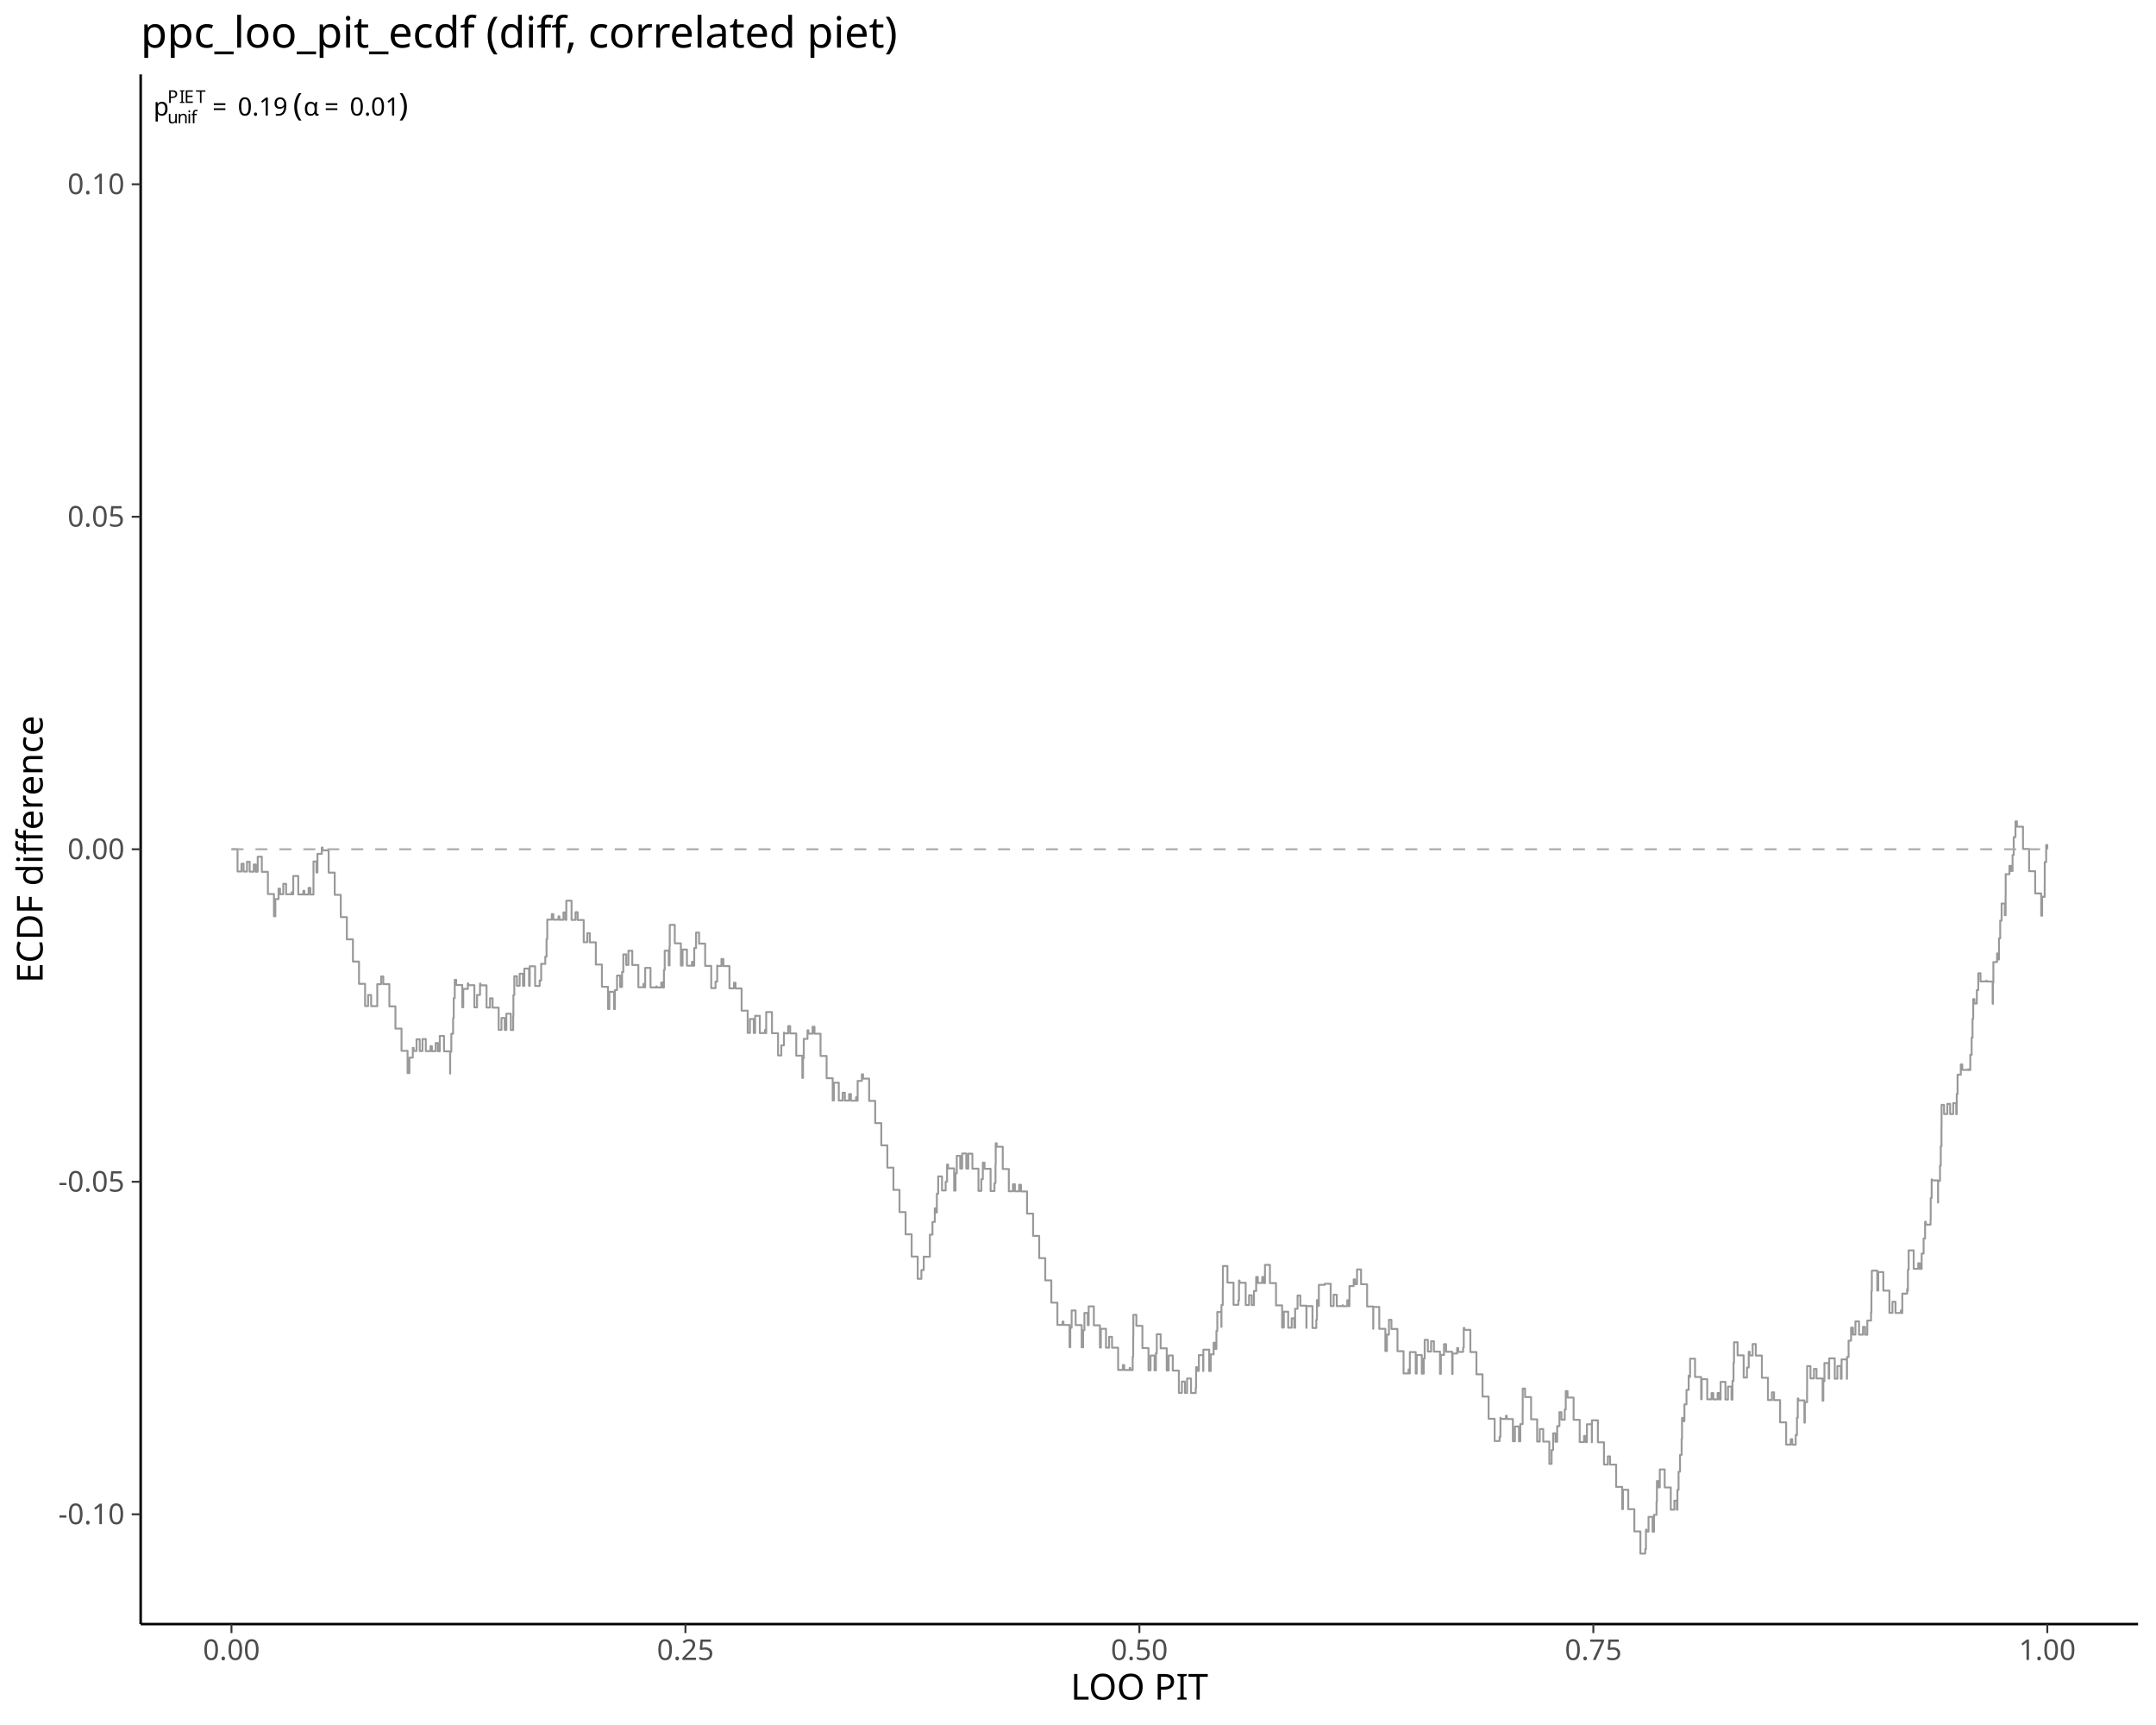
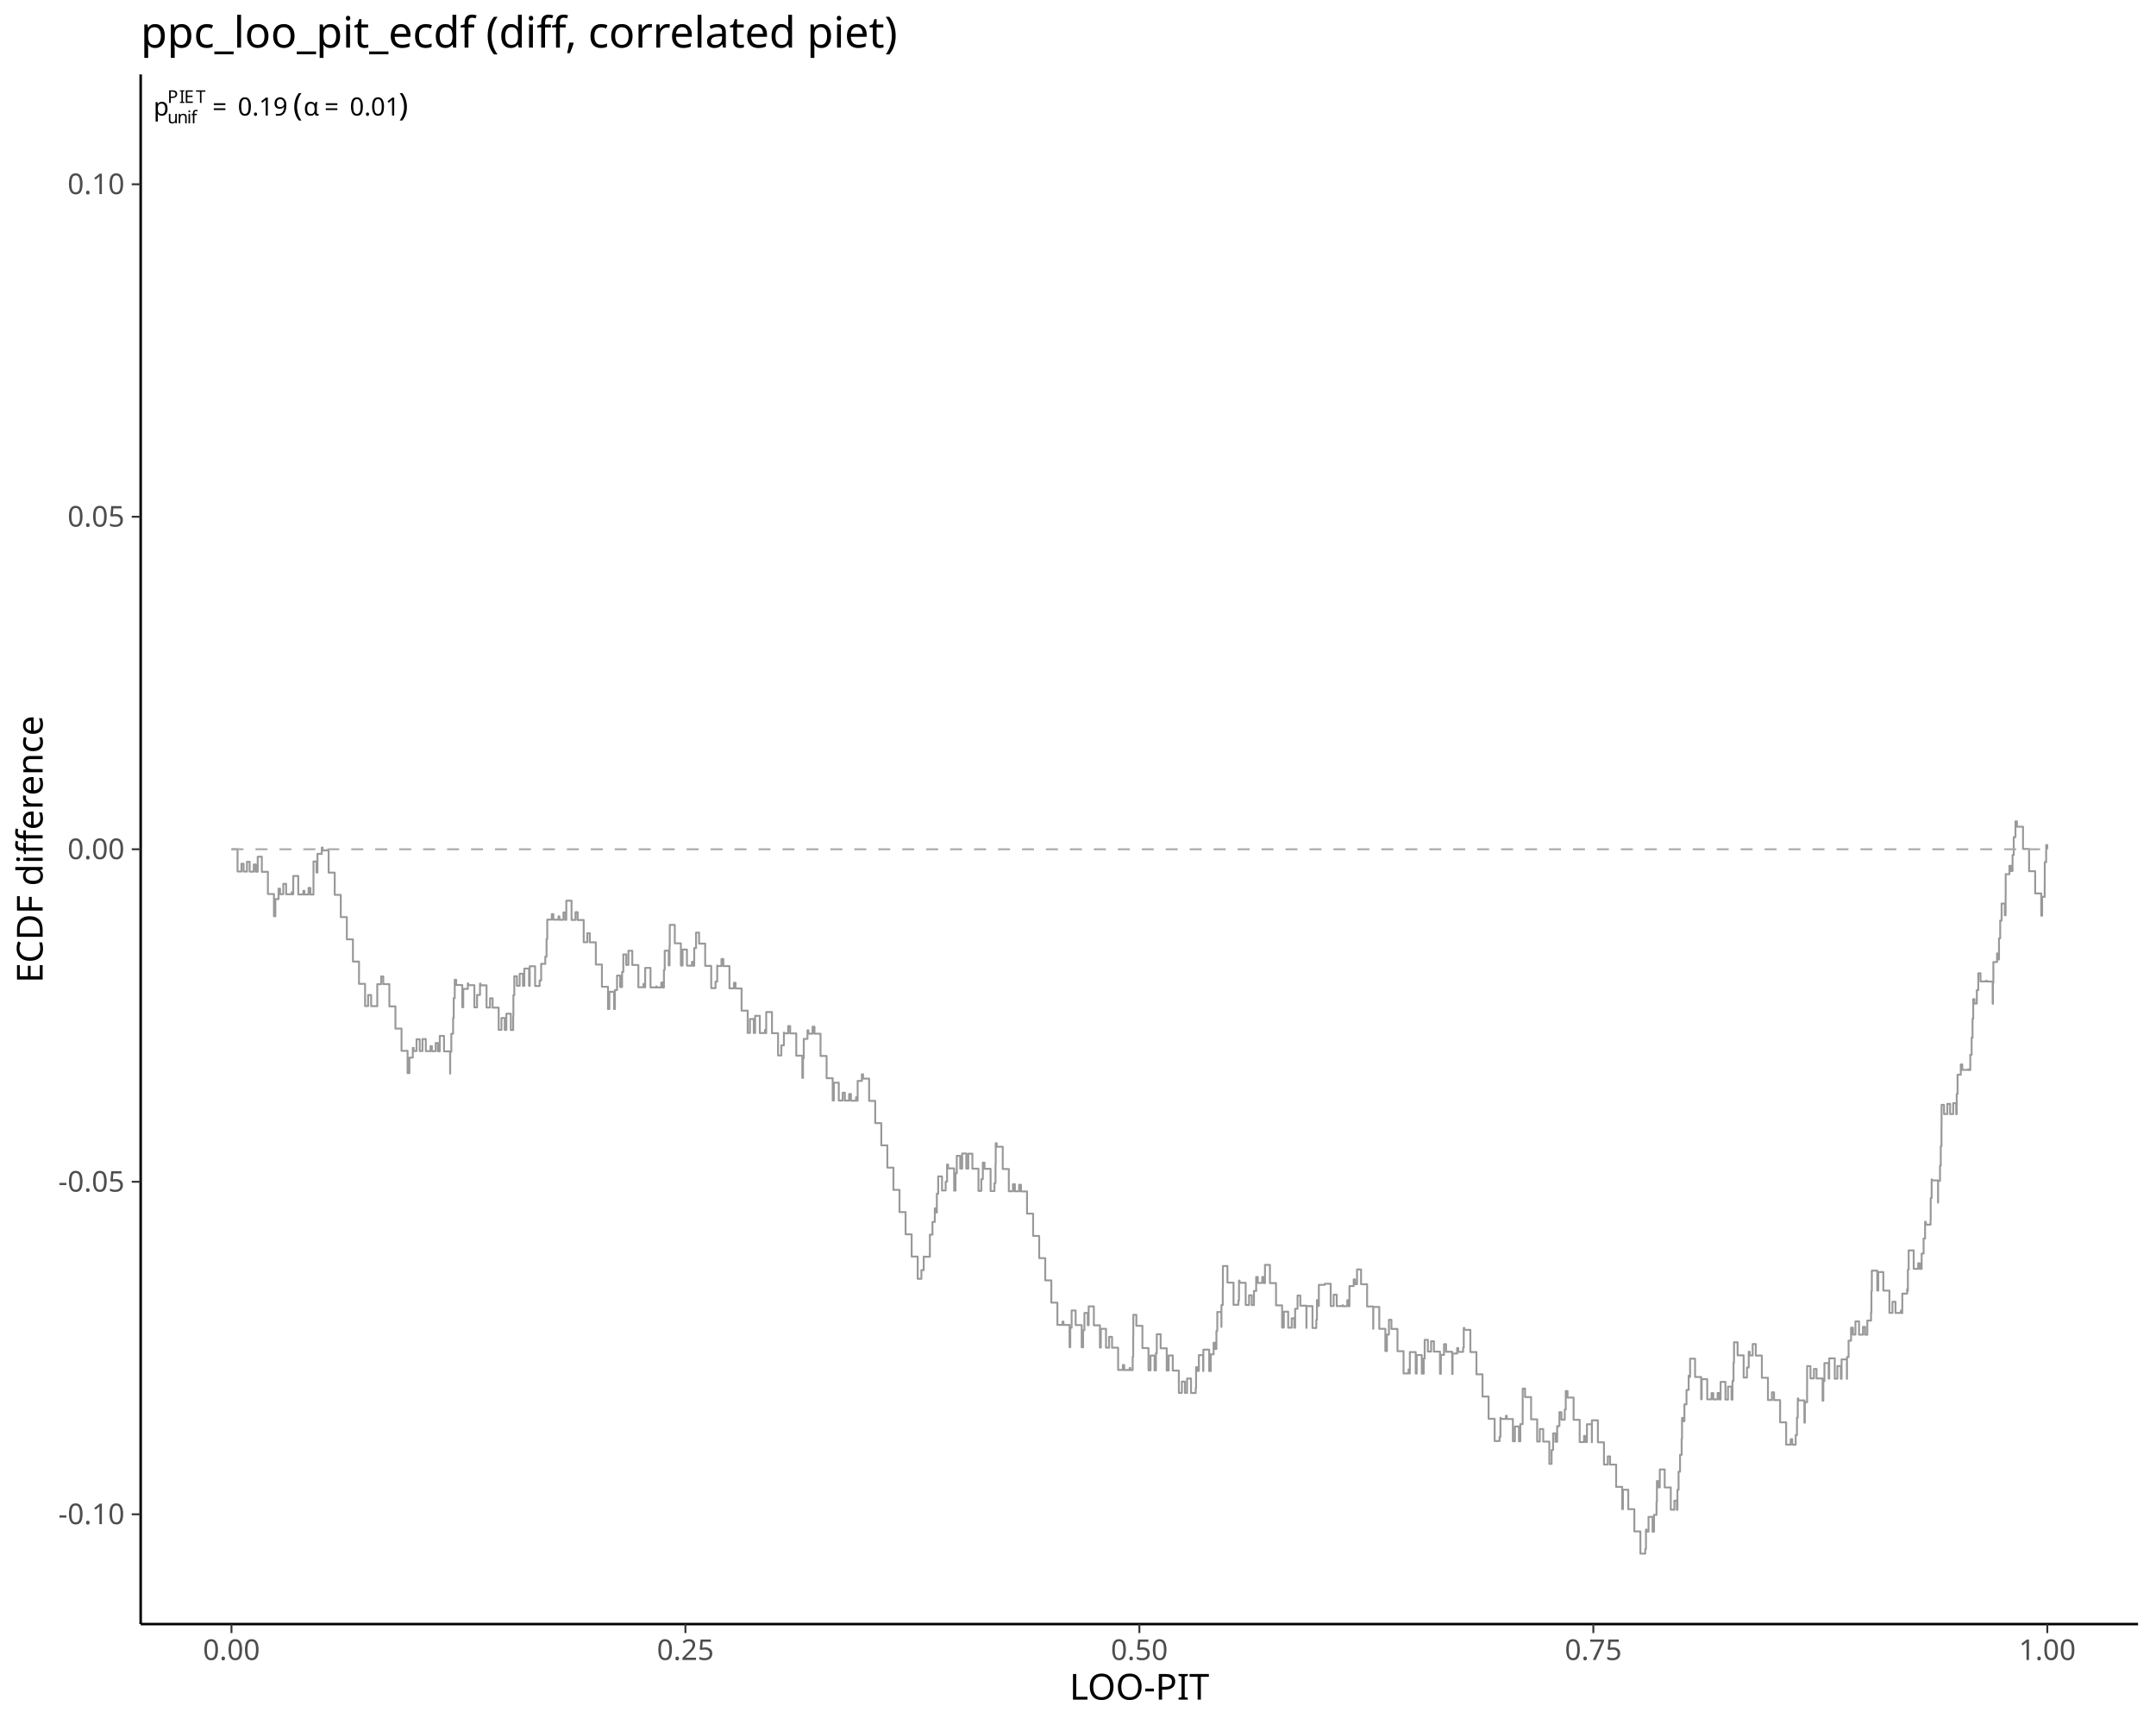
<svg xmlns="http://www.w3.org/2000/svg" class="svglite" data-engine-version="2.0" width="720.00pt" height="576.00pt" viewBox="0 0 720.00 576.00">
  <defs>
    <style type="text/css">
    .svglite line, .svglite polyline, .svglite polygon, .svglite path, .svglite rect, .svglite circle {
      fill: none;
      stroke: #000000;
      stroke-linecap: round;
      stroke-linejoin: round;
      stroke-miterlimit: 10.00;
    }
  </style>
  </defs>
  <rect width="100%" height="100%" style="stroke: none; fill: #FFFFFF;" />
  <defs>
    <clipPath id="cpMC4wMHw3MjAuMDB8MC4wMHw1NzYuMDA=">
      <rect x="0.00" y="0.00" width="720.00" height="576.00" />
    </clipPath>
  </defs>
  <g clip-path="url(#cpMC4wMHw3MjAuMDB8MC4wMHw1NzYuMDA=)">
</g>
  <defs>
    <clipPath id="cpNDYuOTh8NzE0LjAyfDI0Ljg1fDU0Mi4zMA==">
      <rect x="46.98" y="24.85" width="667.04" height="517.45" />
    </clipPath>
  </defs>
  <g clip-path="url(#cpNDYuOTh8NzE0LjAyfDI0Ljg1fDU0Mi4zMA==)">
    <polyline points="77.30,283.58 79.33,283.58 79.33,291.01 80.64,291.01 80.64,288.41 81.35,288.41 81.35,291.03 82.48,291.03 82.48,287.76 83.38,287.76 83.38,291.06 84.75,291.06 84.75,288.66 85.41,288.66 85.41,291.08 86.06,291.08 86.06,286.07 87.44,286.07 87.44,291.11 89.47,291.11 89.47,298.53 91.49,298.53 91.49,305.96 91.95,305.96 91.95,300.21 93.02,300.21 93.02,296.74 93.52,296.74 93.52,298.58 94.60,298.58 94.60,295.13 95.55,295.13 95.55,298.61 97.39,298.61 97.39,297.95 97.58,297.95 97.58,298.63 97.93,298.63 97.93,292.51 99.61,292.51 99.61,298.66 101.30,298.66 101.30,297.45 101.64,297.45 101.64,298.68 103.05,298.68 103.05,296.48 103.66,296.48 103.66,298.71 104.68,298.71 104.68,295.04 104.69,295.04 104.69,287.65 105.69,287.65 105.69,291.33 106.02,291.33 106.02,285.12 107.46,285.12 107.46,283.00 107.72,283.00 107.72,283.95 109.75,283.95 109.75,291.38 111.78,291.38 111.78,298.80 113.80,298.80 113.80,306.23 115.83,306.23 115.83,313.66 117.86,313.66 117.86,321.08 119.89,321.08 119.89,328.51 121.92,328.51 121.92,335.94 122.93,335.94 122.93,332.25 123.94,332.25 123.94,335.96 125.92,335.96 125.92,335.80 125.97,335.80 125.97,335.99 125.99,335.99 125.99,328.64 127.30,328.64 127.30,326.04 128.00,326.04 128.00,328.61 130.03,328.61 130.03,336.04 132.06,336.04 132.06,343.46 134.09,343.46 134.09,350.89 136.11,350.89 136.11,358.32 136.72,358.32 136.72,353.15 137.85,353.15 137.85,349.89 138.14,349.89 138.14,350.94 139.10,350.94 139.10,347.04 140.17,347.04 140.17,350.96 141.09,350.96 141.09,346.95 142.20,346.95 142.20,350.99 143.77,350.99 143.77,349.33 144.23,349.33 144.23,351.01 145.50,351.01 145.50,348.28 146.25,348.28 146.25,351.04 146.87,351.04 146.87,345.90 148.28,345.90 148.28,351.06 150.31,351.06 150.31,358.49 150.34,358.49 150.34,351.19 150.72,351.19 150.72,345.19 151.31,345.19 151.31,339.93 151.52,339.93 151.52,333.30 151.86,333.30 151.86,327.17 152.34,327.17 152.34,328.91 154.37,328.91 154.37,336.33 154.71,336.33 154.71,330.21 156.24,330.21 156.24,328.38 156.39,328.38 156.39,328.96 158.42,328.96 158.42,336.38 159.31,336.38 159.31,332.22 160.30,332.22 160.30,328.44 160.45,328.44 160.45,329.01 162.48,329.01 162.48,336.43 163.65,336.43 163.65,333.34 164.51,333.34 164.51,336.46 166.53,336.46 166.53,343.88 167.47,343.88 167.47,339.91 168.56,339.91 168.56,343.91 169.10,343.91 169.10,338.48 170.59,338.48 170.59,343.93 171.38,343.93 171.38,339.43 171.45,339.43 171.45,332.27 171.75,332.27 171.75,325.98 172.62,325.98 172.62,329.15 173.54,329.15 173.54,325.14 174.65,325.14 174.65,329.18 175.10,329.18 175.10,323.42 176.68,323.42 176.68,329.20 176.91,329.20 176.91,322.65 178.70,322.65 178.70,329.23 180.22,329.23 180.22,327.40 180.72,327.40 180.72,321.80 180.73,321.80 180.73,321.85 182.10,321.85 182.10,319.45 182.52,319.45 182.52,313.59 182.76,313.59 182.76,307.07 182.76,307.07 182.76,307.07 184.28,307.07 184.28,305.24 184.79,305.24 184.79,307.10 186.51,307.10 186.51,305.99 186.82,305.99 186.82,307.12 188.17,307.12 188.17,304.67 188.84,304.67 188.84,307.15 189.12,307.15 189.12,300.75 190.87,300.75 190.87,307.17 192.19,307.17 192.19,304.59 192.90,304.59 192.90,307.20 194.93,307.20 194.93,314.62 196.13,314.62 196.13,311.61 196.96,311.61 196.96,314.65 198.98,314.65 198.98,322.07 201.01,322.07 201.01,329.50 203.04,329.50 203.04,336.93 203.49,336.93 203.49,331.18 205.07,331.18 205.07,336.95 205.35,336.95 205.35,330.59 206.06,330.59 206.06,325.76 207.10,325.76 207.10,329.58 207.74,329.58 207.74,324.54 208.16,324.54 208.16,318.67 209.13,318.67 209.13,322.20 209.86,322.20 209.86,317.47 211.15,317.47 211.15,322.22 213.18,322.22 213.18,329.65 214.89,329.65 214.89,328.52 215.21,328.52 215.21,329.67 215.46,329.67 215.46,323.19 217.24,323.19 217.24,329.70 219.17,329.70 219.17,329.36 219.27,329.36 219.27,329.72 220.84,329.72 220.84,328.07 221.29,328.07 221.29,329.75 221.72,329.75 221.72,323.90 221.98,323.90 221.98,317.45 223.32,317.45 223.32,322.37 223.60,322.37 223.60,315.99 223.67,315.99 223.67,308.83 225.35,308.83 225.35,314.99 227.38,314.99 227.38,322.42 227.94,322.42 227.94,317.07 229.41,317.07 229.41,322.45 231.08,322.45 231.08,321.17 231.43,321.17 231.43,322.47 231.84,322.47 231.84,316.57 232.45,316.57 232.45,311.40 233.46,311.40 233.46,315.09 235.49,315.09 235.49,322.52 237.52,322.52 237.52,329.95 238.95,329.95 238.95,327.79 239.51,327.79 239.51,322.42 239.55,322.42 239.55,322.57 240.93,322.57 240.93,320.23 241.57,320.23 241.57,322.59 243.60,322.59 243.60,330.02 245.11,330.02 245.11,328.15 245.63,328.15 245.63,330.05 247.66,330.05 247.66,337.47 249.69,337.47 249.69,344.90 250.44,344.90 250.44,340.26 251.72,340.26 251.72,344.92 252.17,344.92 252.17,339.20 253.74,339.20 253.74,344.95 255.48,344.95 255.48,343.90 255.77,343.90 255.77,344.97 255.87,344.97 255.87,337.94 257.80,337.94 257.80,345.00 259.83,345.00 259.83,352.43 260.92,352.43 260.92,349.04 261.79,349.04 261.79,344.80 261.86,344.80 261.86,345.05 263.21,345.05 263.21,342.62 263.88,342.62 263.88,345.07 265.91,345.07 265.91,352.50 267.94,352.50 267.94,359.93 268.17,359.93 268.17,353.36 268.42,353.36 268.42,346.89 269.66,346.89 269.66,344.02 269.97,344.02 269.97,345.15 271.36,345.15 271.36,342.84 272.00,342.84 272.00,345.17 274.02,345.17 274.02,352.60 276.05,352.60 276.05,360.03 278.08,360.03 278.08,367.45 278.48,367.45 278.48,361.52 280.11,361.52 280.11,367.48 281.42,367.48 281.42,364.88 282.14,364.88 282.14,367.50 283.56,367.50 283.56,365.32 284.17,365.32 284.17,367.53 285.88,367.53 285.88,366.39 286.19,366.39 286.19,367.55 286.41,367.55 286.41,360.93 287.82,360.93 287.82,358.72 288.22,358.72 288.22,360.17 290.25,360.17 290.25,367.60 292.28,367.60 292.28,375.03 294.31,375.03 294.31,382.45 296.33,382.45 296.33,389.88 298.36,389.88 298.36,397.31 300.39,397.31 300.39,404.73 302.42,404.73 302.42,412.16 304.45,412.16 304.45,419.59 306.47,419.59 306.47,427.01 307.70,427.01 307.70,424.11 308.48,424.11 308.48,419.57 308.50,419.57 308.50,419.64 310.47,419.64 310.47,419.43 310.53,419.43 310.53,419.66 310.53,419.66 310.53,412.27 311.40,412.27 311.40,408.03 312.18,408.03 312.18,403.49 312.56,403.49 312.56,404.88 312.86,404.88 312.86,398.59 313.31,398.59 313.31,392.82 314.59,392.82 314.59,397.51 315.81,397.51 315.81,394.59 316.27,394.59 316.27,388.87 316.61,388.87 316.61,390.13 318.64,390.13 318.64,397.56 319.09,397.56 319.09,391.78 319.52,391.78 319.52,385.95 320.67,385.95 320.67,390.18 321.32,390.18 321.32,385.16 322.70,385.16 322.70,390.20 323.36,390.20 323.36,385.23 324.73,385.23 324.73,390.23 326.76,390.23 326.76,397.65 327.71,397.65 327.71,393.75 328.22,393.75 328.22,388.22 328.78,388.22 328.78,390.28 330.81,390.28 330.81,397.70 332.11,397.70 332.11,395.05 332.45,395.05 332.45,388.90 332.52,388.90 332.52,381.75 332.84,381.75 332.84,382.92 334.87,382.92 334.87,390.35 336.90,390.35 336.90,397.78 338.28,397.78 338.28,395.43 338.92,395.43 338.92,397.80 340.34,397.80 340.34,395.60 340.95,395.60 340.95,397.83 342.98,397.83 342.98,405.25 345.01,405.25 345.01,412.68 347.04,412.68 347.04,420.11 349.06,420.11 349.06,427.53 351.09,427.53 351.09,434.96 353.12,434.96 353.12,442.39 354.84,442.39 354.84,441.30 355.15,441.30 355.15,442.41 357.18,442.41 357.18,449.84 357.42,449.84 357.42,443.35 357.87,443.35 357.87,437.58 359.21,437.58 359.21,442.46 361.23,442.46 361.23,449.89 361.70,449.89 361.70,444.19 362.14,444.19 362.14,438.41 363.26,438.41 363.26,442.51 363.56,442.51 363.56,436.21 365.29,436.21 365.29,442.54 367.32,442.54 367.32,449.96 367.63,449.96 367.63,443.70 369.35,443.70 369.35,449.99 370.38,449.99 370.38,446.39 371.37,446.39 371.37,450.01 373.40,450.01 373.40,457.44 374.98,457.44 374.98,455.81 375.43,455.81 375.43,457.46 377.26,457.46 377.26,456.77 377.46,456.77 377.46,457.49 378.26,457.49 378.26,453.03 378.43,453.03 378.43,446.24 378.48,446.24 378.48,439.04 379.49,439.04 379.49,442.71 381.51,442.71 381.51,450.14 383.54,450.14 383.54,457.56 384.22,457.56 384.22,452.64 385.57,452.64 385.57,457.59 386.02,457.59 386.02,451.84 386.31,451.84 386.31,445.51 387.60,445.51 387.60,450.21 389.63,450.21 389.63,457.64 390.27,457.64 390.27,452.61 391.65,452.61 391.65,457.66 393.68,457.66 393.68,465.09 394.68,465.09 394.68,461.34 395.71,461.34 395.71,465.11 396.42,465.11 396.42,460.31 397.74,460.31 397.74,465.14 399.32,465.14 399.32,463.53 399.43,463.53 399.43,456.52 399.77,456.52 399.77,457.76 400.35,457.76 400.35,452.49 401.80,452.49 401.80,457.79 401.87,457.79 401.87,450.66 403.82,450.66 403.82,457.81 404.32,457.81 404.32,452.23 405.29,452.23 405.29,448.36 405.85,448.36 405.85,450.43 406.23,450.43 406.23,444.41 406.52,444.41 406.52,438.09 407.88,438.09 407.88,443.06 407.91,443.06 407.91,435.77 408.34,435.77 408.34,429.92 408.39,429.92 408.39,422.73 409.91,422.73 409.91,428.28 411.94,428.28 411.94,435.70 413.56,435.70 413.56,434.25 413.77,434.25 413.77,427.60 413.96,427.60 413.96,428.33 415.99,428.33 415.99,435.75 417.13,435.75 417.13,432.51 418.02,432.51 418.02,435.78 418.76,435.78 418.76,431.07 419.50,431.07 419.50,426.40 420.05,426.40 420.05,428.40 421.53,428.40 421.53,426.41 422.08,426.41 422.08,428.43 422.44,428.43 422.44,422.36 424.10,422.36 424.10,428.45 426.13,428.45 426.13,435.88 428.16,435.88 428.16,443.30 428.73,443.30 428.73,437.98 430.19,437.98 430.19,443.33 431.36,443.33 431.36,440.20 432.22,440.20 432.22,443.35 432.51,443.35 432.51,437.02 433.32,437.02 433.32,432.60 434.25,432.60 434.25,435.98 436.27,435.98 436.27,443.40 436.31,443.40 436.31,436.13 438.30,436.13 438.30,443.43 439.58,443.43 439.58,440.72 439.80,440.72 439.80,434.10 440.33,434.10 440.33,436.05 440.43,436.05 440.43,429.03 442.35,429.03 442.35,428.66 442.36,428.66 442.36,428.67 444.39,428.67 444.39,436.10 445.37,436.10 445.37,432.32 446.41,432.32 446.41,436.12 448.36,436.12 448.36,435.84 448.44,435.84 448.44,436.15 449.92,436.15 449.92,434.16 450.47,434.16 450.47,436.17 450.65,436.17 450.65,429.43 452.07,429.43 452.07,427.21 452.50,427.21 452.50,428.80 453.18,428.80 453.18,423.89 454.53,423.89 454.53,428.82 456.55,428.82 456.55,436.25 458.58,436.25 458.58,443.68 458.62,443.68 458.62,436.41 460.61,436.41 460.61,443.70 462.64,443.70 462.64,451.13 463.16,451.13 463.16,445.63 463.84,445.63 463.84,440.70 464.67,440.70 464.67,443.75 466.69,443.75 466.69,451.18 468.72,451.18 468.72,458.60 470.38,458.60 470.38,457.28 470.75,457.28 470.75,458.63 470.82,458.63 470.82,451.48 472.78,451.48 472.78,458.65 473.11,458.65 473.11,452.48 474.81,452.48 474.81,458.68 475.45,458.68 475.45,453.61 475.77,453.61 475.77,447.39 476.84,447.39 476.84,451.30 477.92,451.30 477.92,447.87 478.86,447.87 478.86,451.32 480.89,451.32 480.89,458.75 481.18,458.75 481.18,452.42 482.23,452.42 482.23,448.84 482.92,448.84 482.92,451.37 484.95,451.37 484.95,458.80 485.10,458.80 485.10,451.96 486.62,451.96 486.62,450.13 486.98,450.13 486.98,451.42 488.61,451.42 488.61,450.01 488.82,450.01 488.82,443.39 489.00,443.39 489.00,444.05 491.03,444.05 491.03,451.47 493.06,451.47 493.06,458.90 495.09,458.90 495.09,466.33 497.12,466.33 497.12,473.75 499.14,473.75 499.14,481.18 500.79,481.18 500.79,479.80 501.07,479.80 501.07,473.41 501.17,473.41 501.17,473.80 502.91,473.80 502.91,472.76 503.20,472.76 503.20,473.83 505.23,473.83 505.23,481.25 505.91,481.25 505.91,476.33 507.26,476.33 507.26,481.28 507.71,481.28 507.71,475.53 508.49,475.53 508.49,470.99 508.51,470.99 508.51,463.66 509.29,463.66 509.29,466.50 511.31,466.50 511.31,473.93 513.34,473.93 513.34,481.35 514.22,481.35 514.22,477.18 515.37,477.18 515.37,481.38 517.40,481.38 517.40,488.80 518.16,488.80 518.16,484.19 518.66,484.19 518.66,478.61 519.43,478.61 519.43,481.43 520.02,481.43 520.02,476.20 520.77,476.20 520.77,471.54 521.45,471.54 521.45,474.05 522.55,474.05 522.55,470.67 522.89,470.67 522.89,464.50 523.48,464.50 523.48,466.67 525.51,466.67 525.51,474.10 527.54,474.10 527.54,481.53 529.00,481.53 529.00,479.47 529.57,479.47 529.57,481.55 529.96,481.55 529.96,475.58 531.59,475.58 531.59,481.58 531.62,481.58 531.62,474.26 533.62,474.26 533.62,481.60 535.65,481.60 535.65,489.03 536.93,489.03 536.93,486.31 537.68,486.31 537.68,489.05 539.71,489.05 539.71,496.48 541.73,496.48 541.73,503.91 541.99,503.91 541.99,497.45 543.76,497.45 543.76,503.93 545.79,503.93 545.79,511.36 547.82,511.36 547.82,518.78 549.43,518.78 549.43,517.27 549.67,517.27 549.67,510.75 549.85,510.75 549.85,511.41 550.53,511.41 550.53,506.50 551.88,506.50 551.88,511.43 552.37,511.43 552.37,505.83 553.20,505.83 553.20,501.50 553.33,501.50 553.33,494.55 553.90,494.55 553.90,496.65 554.29,496.65 554.29,490.66 555.93,490.66 555.93,496.68 557.96,496.68 557.96,504.10 559.16,504.10 559.16,501.10 559.99,501.10 559.99,504.13 560.18,504.13 560.18,497.45 560.56,497.45 560.56,491.41 561.05,491.41 561.05,485.81 561.59,485.81 561.59,480.37 561.72,480.37 561.72,473.44 562.02,473.44 562.02,474.55 562.51,474.55 562.51,468.94 563.21,468.94 563.21,464.11 563.93,464.11 563.93,459.35 564.04,459.35 564.04,459.77 564.41,459.77 564.41,453.69 566.07,453.69 566.07,459.79 568.10,459.79 568.10,467.22 568.29,467.22 568.29,460.51 570.13,460.51 570.13,467.24 571.58,467.24 571.58,465.17 572.16,465.17 572.16,467.27 573.60,467.27 573.60,465.13 574.18,465.13 574.18,467.29 574.60,467.29 574.60,461.43 576.21,461.43 576.21,467.32 577.06,467.32 577.06,463.00 578.24,463.00 578.24,467.34 578.56,467.34 578.56,461.11 578.91,461.11 578.91,455.00 579.08,455.00 579.08,448.19 580.27,448.19 580.27,452.56 582.30,452.56 582.30,459.99 583.40,459.99 583.40,456.63 583.99,456.63 583.99,451.37 584.32,451.37 584.32,452.61 585.30,452.61 585.30,448.79 586.35,448.79 586.35,452.64 588.38,452.64 588.38,460.06 590.41,460.06 590.41,467.49 591.73,467.49 591.73,464.92 592.44,464.92 592.44,467.51 594.47,467.51 594.47,474.94 596.49,474.94 596.49,482.37 598.02,482.37 598.02,480.57 598.52,480.57 598.52,482.39 599.67,482.39 599.67,479.18 600.10,479.18 600.10,473.37 600.37,473.37 600.37,466.96 600.55,466.96 600.55,467.61 602.58,467.61 602.58,475.04 602.74,475.04 602.74,468.23 603.47,468.23 603.47,463.51 603.49,463.51 603.49,456.16 604.61,456.16 604.61,460.26 605.77,460.26 605.77,457.11 606.63,457.11 606.63,460.29 608.66,460.29 608.66,467.71 608.90,467.71 608.90,461.20 609.27,461.20 609.27,455.14 610.69,455.14 610.69,460.34 610.86,460.34 610.86,453.56 612.72,453.56 612.72,460.36 613.59,460.36 613.59,456.14 614.75,456.14 614.75,460.39 615.00,460.39 615.00,453.91 616.77,453.91 616.77,460.41 616.81,460.41 616.81,453.13 617.34,453.13 617.34,447.67 618.17,447.67 618.17,443.33 618.80,443.33 618.80,445.63 619.62,445.63 619.62,441.23 620.83,441.23 620.83,445.66 622.15,445.66 622.15,443.07 622.86,443.07 622.86,445.68 623.59,445.68 623.59,440.96 624.84,440.96 624.84,438.15 624.89,438.15 624.89,438.30 624.96,438.30 624.96,431.16 625.10,431.16 625.10,424.28 626.92,424.28 626.92,430.93 627.25,430.93 627.25,424.75 628.94,424.75 628.94,430.95 630.97,430.95 630.97,438.38 631.98,438.38 631.98,434.68 633.00,434.68 633.00,438.40 634.80,438.40 634.80,437.59 635.03,437.59 635.03,438.43 635.28,438.43 635.28,431.96 636.89,431.96 636.89,430.46 637.06,430.46 637.06,431.05 637.14,431.05 637.14,423.97 637.40,423.97 637.40,417.51 639.08,417.51 639.08,423.67 640.60,423.67 640.60,421.82 641.11,421.82 641.11,423.70 641.74,423.70 641.74,418.58 642.39,418.58 642.39,413.57 642.88,413.57 642.88,407.97 643.14,407.97 643.14,408.92 644.71,408.92 644.71,407.25 644.76,407.25 644.76,400.04 645.08,400.04 645.08,393.82 645.17,393.82 645.17,394.14 647.20,394.14 647.20,401.57 647.23,401.57 647.23,394.29 647.87,394.29 647.87,389.22 648.12,389.22 648.12,382.72 648.36,382.72 648.36,376.22 648.39,376.22 648.39,368.93 649.22,368.93 649.22,371.98 650.32,371.98 650.32,368.60 651.25,368.60 651.25,372.01 652.28,372.01 652.28,368.37 653.28,368.37 653.28,372.03 653.46,372.03 653.46,365.29 653.73,365.29 653.73,358.86 654.81,358.86 654.81,355.43 655.31,355.43 655.31,357.25 657.28,357.25 657.28,357.05 657.34,357.05 657.34,357.28 657.98,357.28 657.98,352.22 658.43,352.22 658.43,346.48 658.73,346.48 658.73,340.17 658.96,340.17 658.96,333.62 659.36,333.62 659.36,335.10 660.16,335.10 660.16,330.60 660.65,330.60 660.65,324.99 661.39,324.99 661.39,327.72 663.34,327.72 663.34,327.44 663.42,327.44 663.42,327.74 665.45,327.74 665.45,335.17 665.55,335.17 665.55,328.15 665.69,328.15 665.69,321.25 666.92,321.25 666.92,318.36 667.48,318.36 667.48,320.39 667.57,320.39 667.57,313.31 667.97,313.31 667.97,307.40 668.44,307.40 668.44,301.70 669.51,301.70 669.51,305.61 669.78,305.61 669.78,299.20 669.80,299.20 669.80,291.90 671.06,291.90 671.06,289.10 671.53,289.10 671.53,290.83 672.10,290.83 672.10,285.51 672.49,285.51 672.49,279.52 673.07,279.52 673.07,274.27 673.56,274.27 673.56,276.05 675.59,276.05 675.59,283.48 677.62,283.48 677.62,290.91 679.65,290.91 679.65,298.33 681.67,298.33 681.67,305.76 681.97,305.76 681.97,299.46 682.83,299.46 682.83,295.20 682.85,295.20 682.85,287.86 683.32,287.86 683.32,282.17 683.70,282.17 683.70,283.58 " style="stroke-width: 0.64; stroke: #999999; stroke-linecap: butt;" />
    <line x1="77.30" y1="283.58" x2="683.70" y2="283.58" style="stroke-width: 0.64; stroke: #A9A9A9; stroke-dasharray: 4.00,4.00; stroke-linecap: butt;" />
    <text x="51.25" y="38.58" style="font-size: 8.40px; font-family: sans;" textLength="4.67px" lengthAdjust="spacingAndGlyphs">p</text>
    <text x="55.92" y="41.18" style="font-size: 5.88px; font-family: sans;" textLength="3.27px" lengthAdjust="spacingAndGlyphs">u</text>
    <text x="59.19" y="41.18" style="font-size: 5.88px; font-family: sans;" textLength="3.27px" lengthAdjust="spacingAndGlyphs">n</text>
    <text x="62.46" y="41.18" style="font-size: 5.88px; font-family: sans;" textLength="1.31px" lengthAdjust="spacingAndGlyphs">i</text>
    <text x="63.77" y="41.18" style="font-size: 5.88px; font-family: sans;" textLength="1.63px" lengthAdjust="spacingAndGlyphs">f</text>
    <text x="55.92" y="34.36" style="font-size: 5.88px; font-family: sans;" textLength="3.92px" lengthAdjust="spacingAndGlyphs">P</text>
    <text x="59.84" y="34.36" style="font-size: 5.88px; font-family: sans;" textLength="1.63px" lengthAdjust="spacingAndGlyphs">I</text>
    <text x="61.48" y="34.36" style="font-size: 5.88px; font-family: sans;" textLength="3.92px" lengthAdjust="spacingAndGlyphs">E</text>
    <text x="65.40" y="34.36" style="font-size: 5.88px; font-family: sans;" textLength="3.59px" lengthAdjust="spacingAndGlyphs">T</text>
    <text x="70.94" y="38.58" style="font-size: 8.40px; font-family: sans;" textLength="6.52px" lengthAdjust="spacingAndGlyphs">=</text>
    <text x="79.40" y="38.58" style="font-size: 8.40px; font-family: sans;" textLength="16.35px" lengthAdjust="spacingAndGlyphs">0.19</text>
    <text x="95.75" y="38.58" style="font-size: 8.40px; font-family: sans;" textLength="2.10px" lengthAdjust="spacingAndGlyphs"> </text>
    <text x="97.85" y="38.58" style="font-size: 10.50px; font-family: sans;" textLength="3.50px" lengthAdjust="spacingAndGlyphs">(</text>
    <text x="101.35" y="38.58" style="font-size: 8.40px; font-family: sans;" textLength="5.04px" lengthAdjust="spacingAndGlyphs">α</text>
    <text x="108.33" y="38.58" style="font-size: 8.40px; font-family: sans;" textLength="6.52px" lengthAdjust="spacingAndGlyphs">=</text>
    <text x="116.80" y="38.58" style="font-size: 8.40px; font-family: sans;" textLength="16.35px" lengthAdjust="spacingAndGlyphs">0.01</text>
    <text x="133.15" y="38.58" style="font-size: 10.50px; font-family: sans;" textLength="3.49px" lengthAdjust="spacingAndGlyphs">)</text>
  </g>
  <g clip-path="url(#cpMC4wMHw3MjAuMDB8MC4wMHw1NzYuMDA=)">
    <polyline points="46.98,542.30 46.98,24.85 " style="stroke-width: 0.85; stroke-linecap: butt;" />
    <text x="41.60" y="508.94" text-anchor="end" style="font-size: 9.60px; fill: #4D4D4D; font-family: sans;" textLength="21.88px" lengthAdjust="spacingAndGlyphs">-0.10</text>
    <text x="41.60" y="397.91" text-anchor="end" style="font-size: 9.60px; fill: #4D4D4D; font-family: sans;" textLength="21.88px" lengthAdjust="spacingAndGlyphs">-0.05</text>
    <text x="41.60" y="286.88" text-anchor="end" style="font-size: 9.60px; fill: #4D4D4D; font-family: sans;" textLength="18.69px" lengthAdjust="spacingAndGlyphs">0.00</text>
    <text x="41.60" y="175.85" text-anchor="end" style="font-size: 9.60px; fill: #4D4D4D; font-family: sans;" textLength="18.69px" lengthAdjust="spacingAndGlyphs">0.05</text>
    <text x="41.60" y="64.82" text-anchor="end" style="font-size: 9.60px; fill: #4D4D4D; font-family: sans;" textLength="18.69px" lengthAdjust="spacingAndGlyphs">0.10</text>
    <polyline points="43.99,505.64 46.98,505.64 " style="stroke-width: 0.64; stroke: #333333; stroke-linecap: butt;" />
    <polyline points="43.99,394.61 46.98,394.61 " style="stroke-width: 0.64; stroke: #333333; stroke-linecap: butt;" />
    <polyline points="43.99,283.58 46.98,283.58 " style="stroke-width: 0.64; stroke: #333333; stroke-linecap: butt;" />
    <polyline points="43.99,172.55 46.98,172.55 " style="stroke-width: 0.64; stroke: #333333; stroke-linecap: butt;" />
    <polyline points="43.99,61.52 46.98,61.52 " style="stroke-width: 0.64; stroke: #333333; stroke-linecap: butt;" />
    <polyline points="46.98,542.30 714.02,542.30 " style="stroke-width: 0.85; stroke-linecap: butt;" />
    <polyline points="77.30,545.29 77.30,542.30 " style="stroke-width: 0.64; stroke: #333333; stroke-linecap: butt;" />
    <polyline points="228.90,545.29 228.90,542.30 " style="stroke-width: 0.64; stroke: #333333; stroke-linecap: butt;" />
    <polyline points="380.50,545.29 380.50,542.30 " style="stroke-width: 0.64; stroke: #333333; stroke-linecap: butt;" />
    <polyline points="532.10,545.29 532.10,542.30 " style="stroke-width: 0.64; stroke: #333333; stroke-linecap: butt;" />
    <polyline points="683.70,545.29 683.70,542.30 " style="stroke-width: 0.64; stroke: #333333; stroke-linecap: butt;" />
    <text x="77.30" y="554.29" text-anchor="middle" style="font-size: 9.60px; fill: #4D4D4D; font-family: sans;" textLength="18.69px" lengthAdjust="spacingAndGlyphs">0.00</text>
    <text x="228.90" y="554.29" text-anchor="middle" style="font-size: 9.60px; fill: #4D4D4D; font-family: sans;" textLength="18.69px" lengthAdjust="spacingAndGlyphs">0.25</text>
    <text x="380.50" y="554.29" text-anchor="middle" style="font-size: 9.60px; fill: #4D4D4D; font-family: sans;" textLength="18.69px" lengthAdjust="spacingAndGlyphs">0.50</text>
    <text x="532.10" y="554.29" text-anchor="middle" style="font-size: 9.60px; fill: #4D4D4D; font-family: sans;" textLength="18.69px" lengthAdjust="spacingAndGlyphs">0.75</text>
    <text x="683.70" y="554.29" text-anchor="middle" style="font-size: 9.60px; fill: #4D4D4D; font-family: sans;" textLength="18.69px" lengthAdjust="spacingAndGlyphs">1.00</text>
-     <text x="380.50" y="567.53" text-anchor="middle" style="font-size: 12.00px; font-family: sans;" textLength="47.35px" lengthAdjust="spacingAndGlyphs">LOO PIT</text>
+     <text x="380.50" y="567.53" text-anchor="middle" style="font-size: 12.00px; font-family: sans;" textLength="48.02px" lengthAdjust="spacingAndGlyphs">LOO-PIT</text>
    <text transform="translate(14.24,283.58) rotate(-90)" text-anchor="middle" style="font-size: 12.00px; font-family: sans;" textLength="88.71px" lengthAdjust="spacingAndGlyphs">ECDF difference</text>
    <text x="46.98" y="15.89" style="font-size: 14.40px; font-family: sans;" textLength="240.95px" lengthAdjust="spacingAndGlyphs">ppc_loo_pit_ecdf (diff, correlated piet)</text>
  </g>
</svg>
